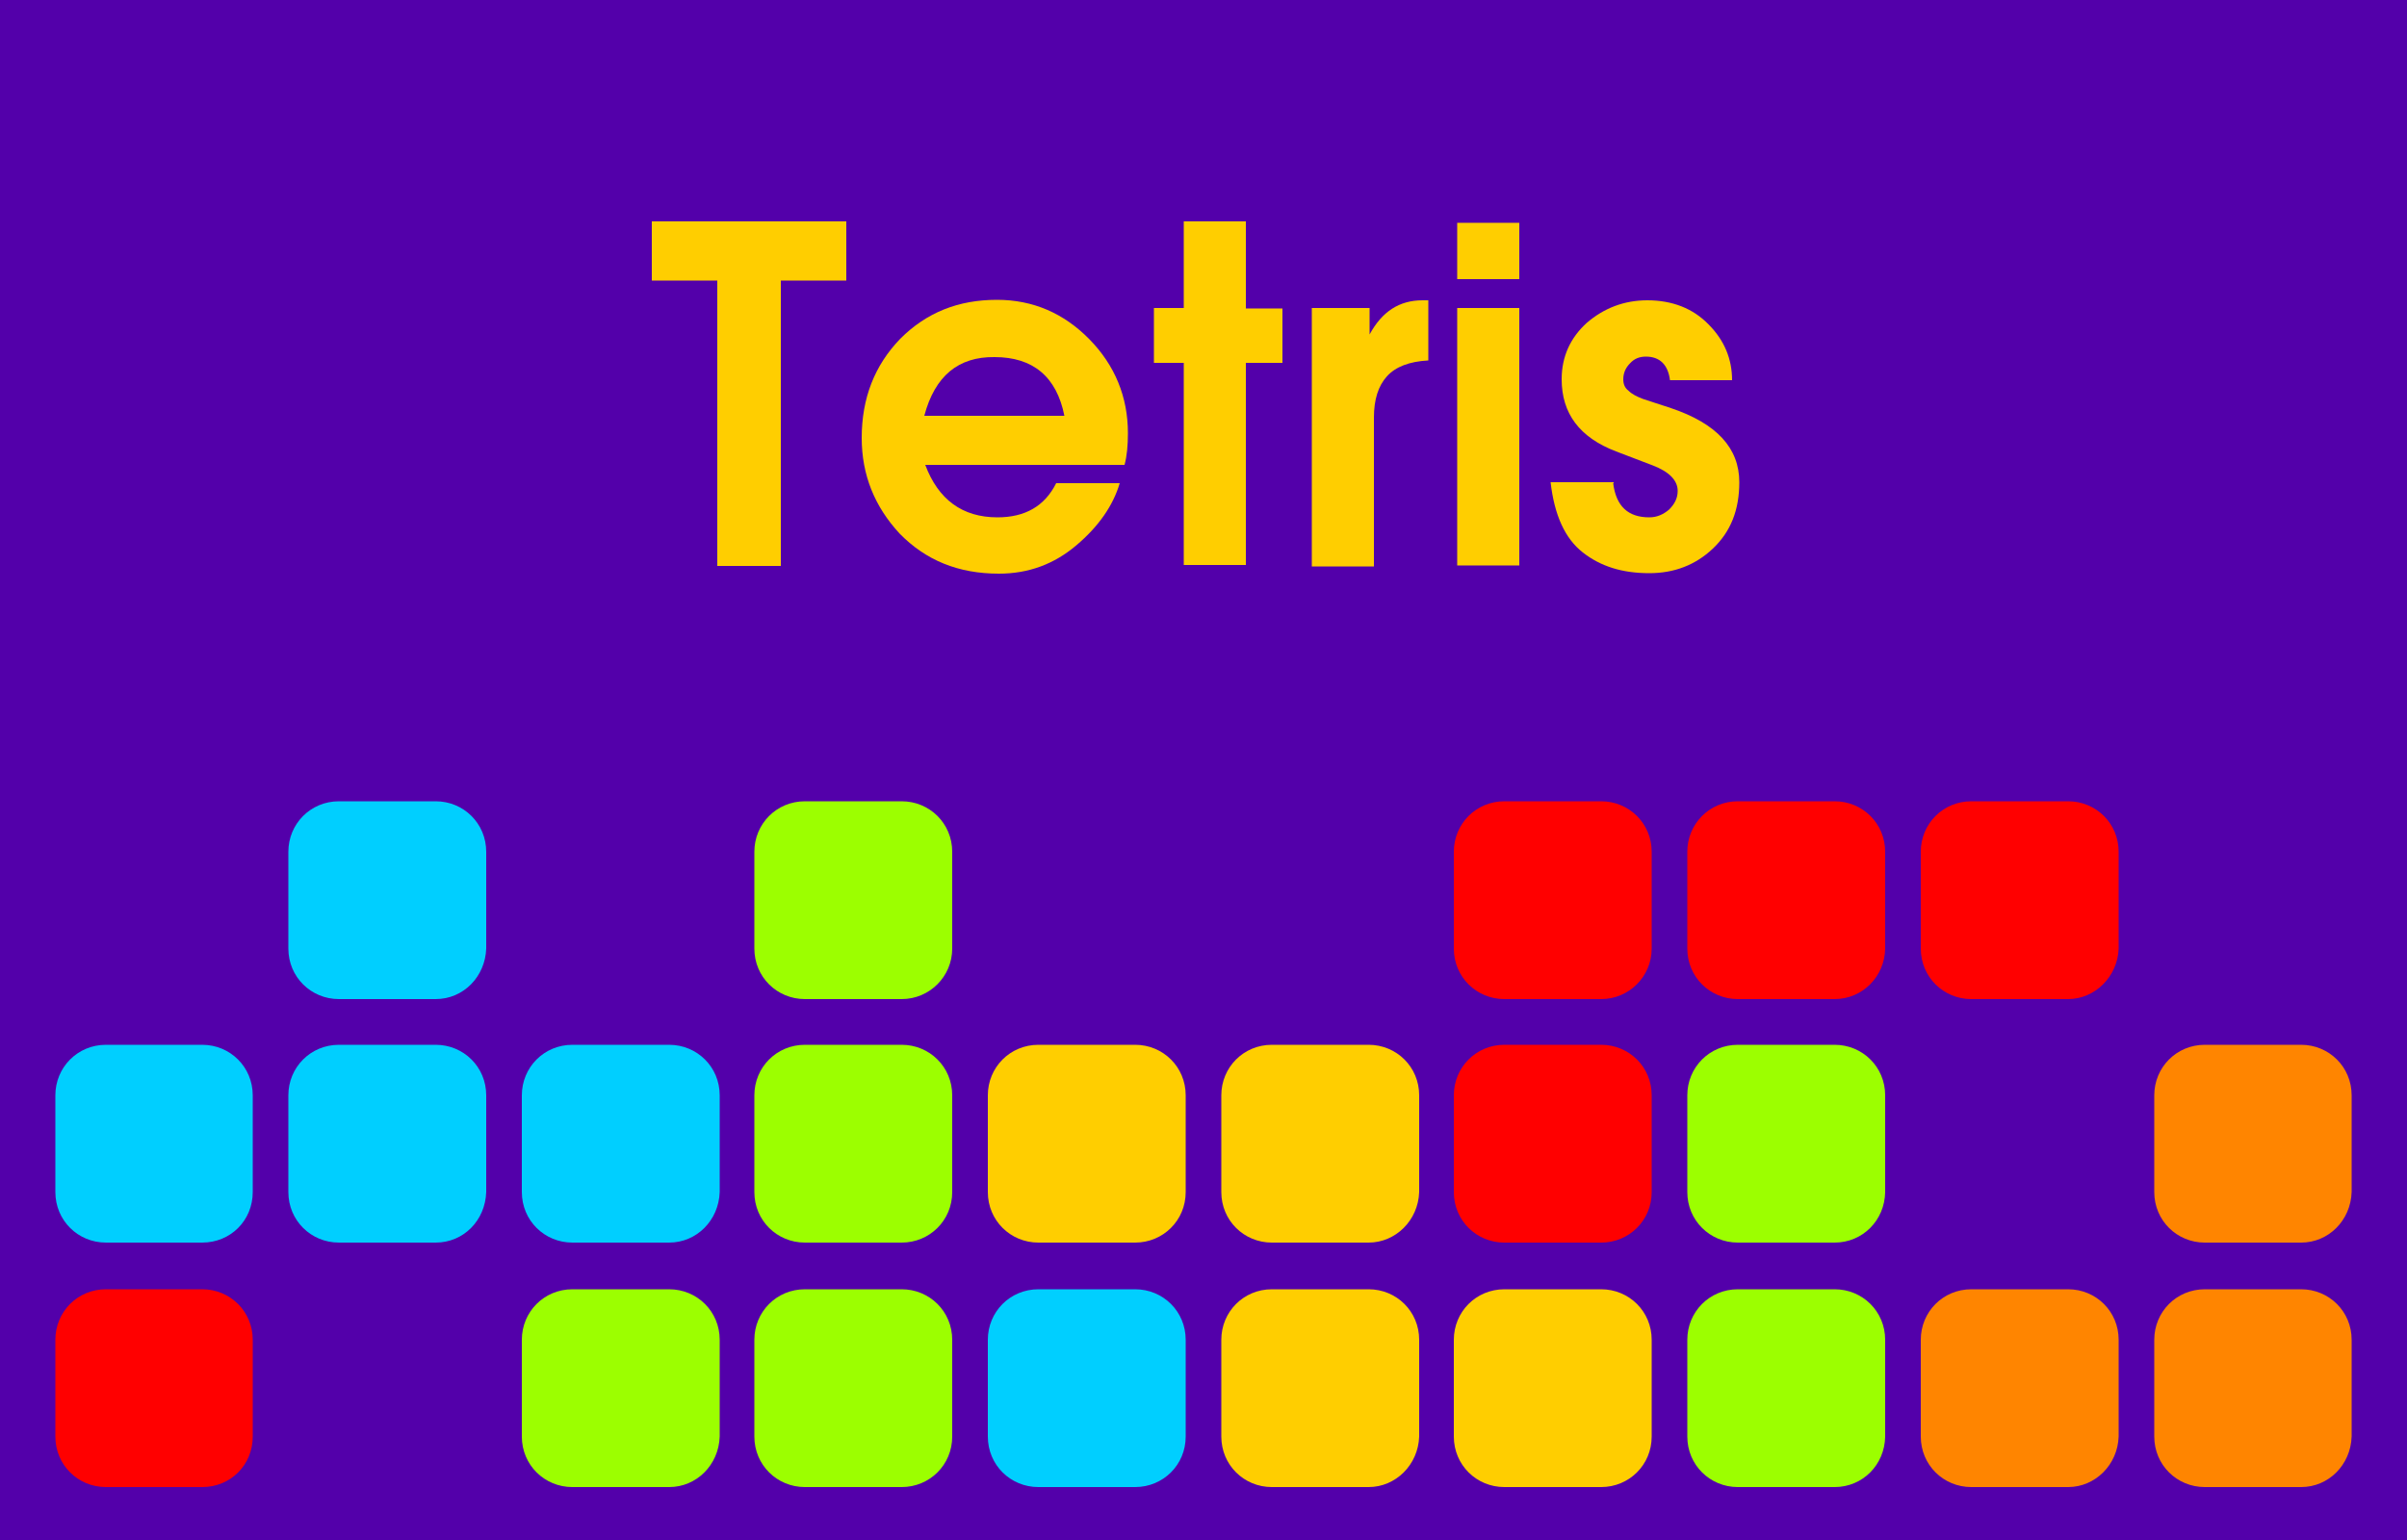
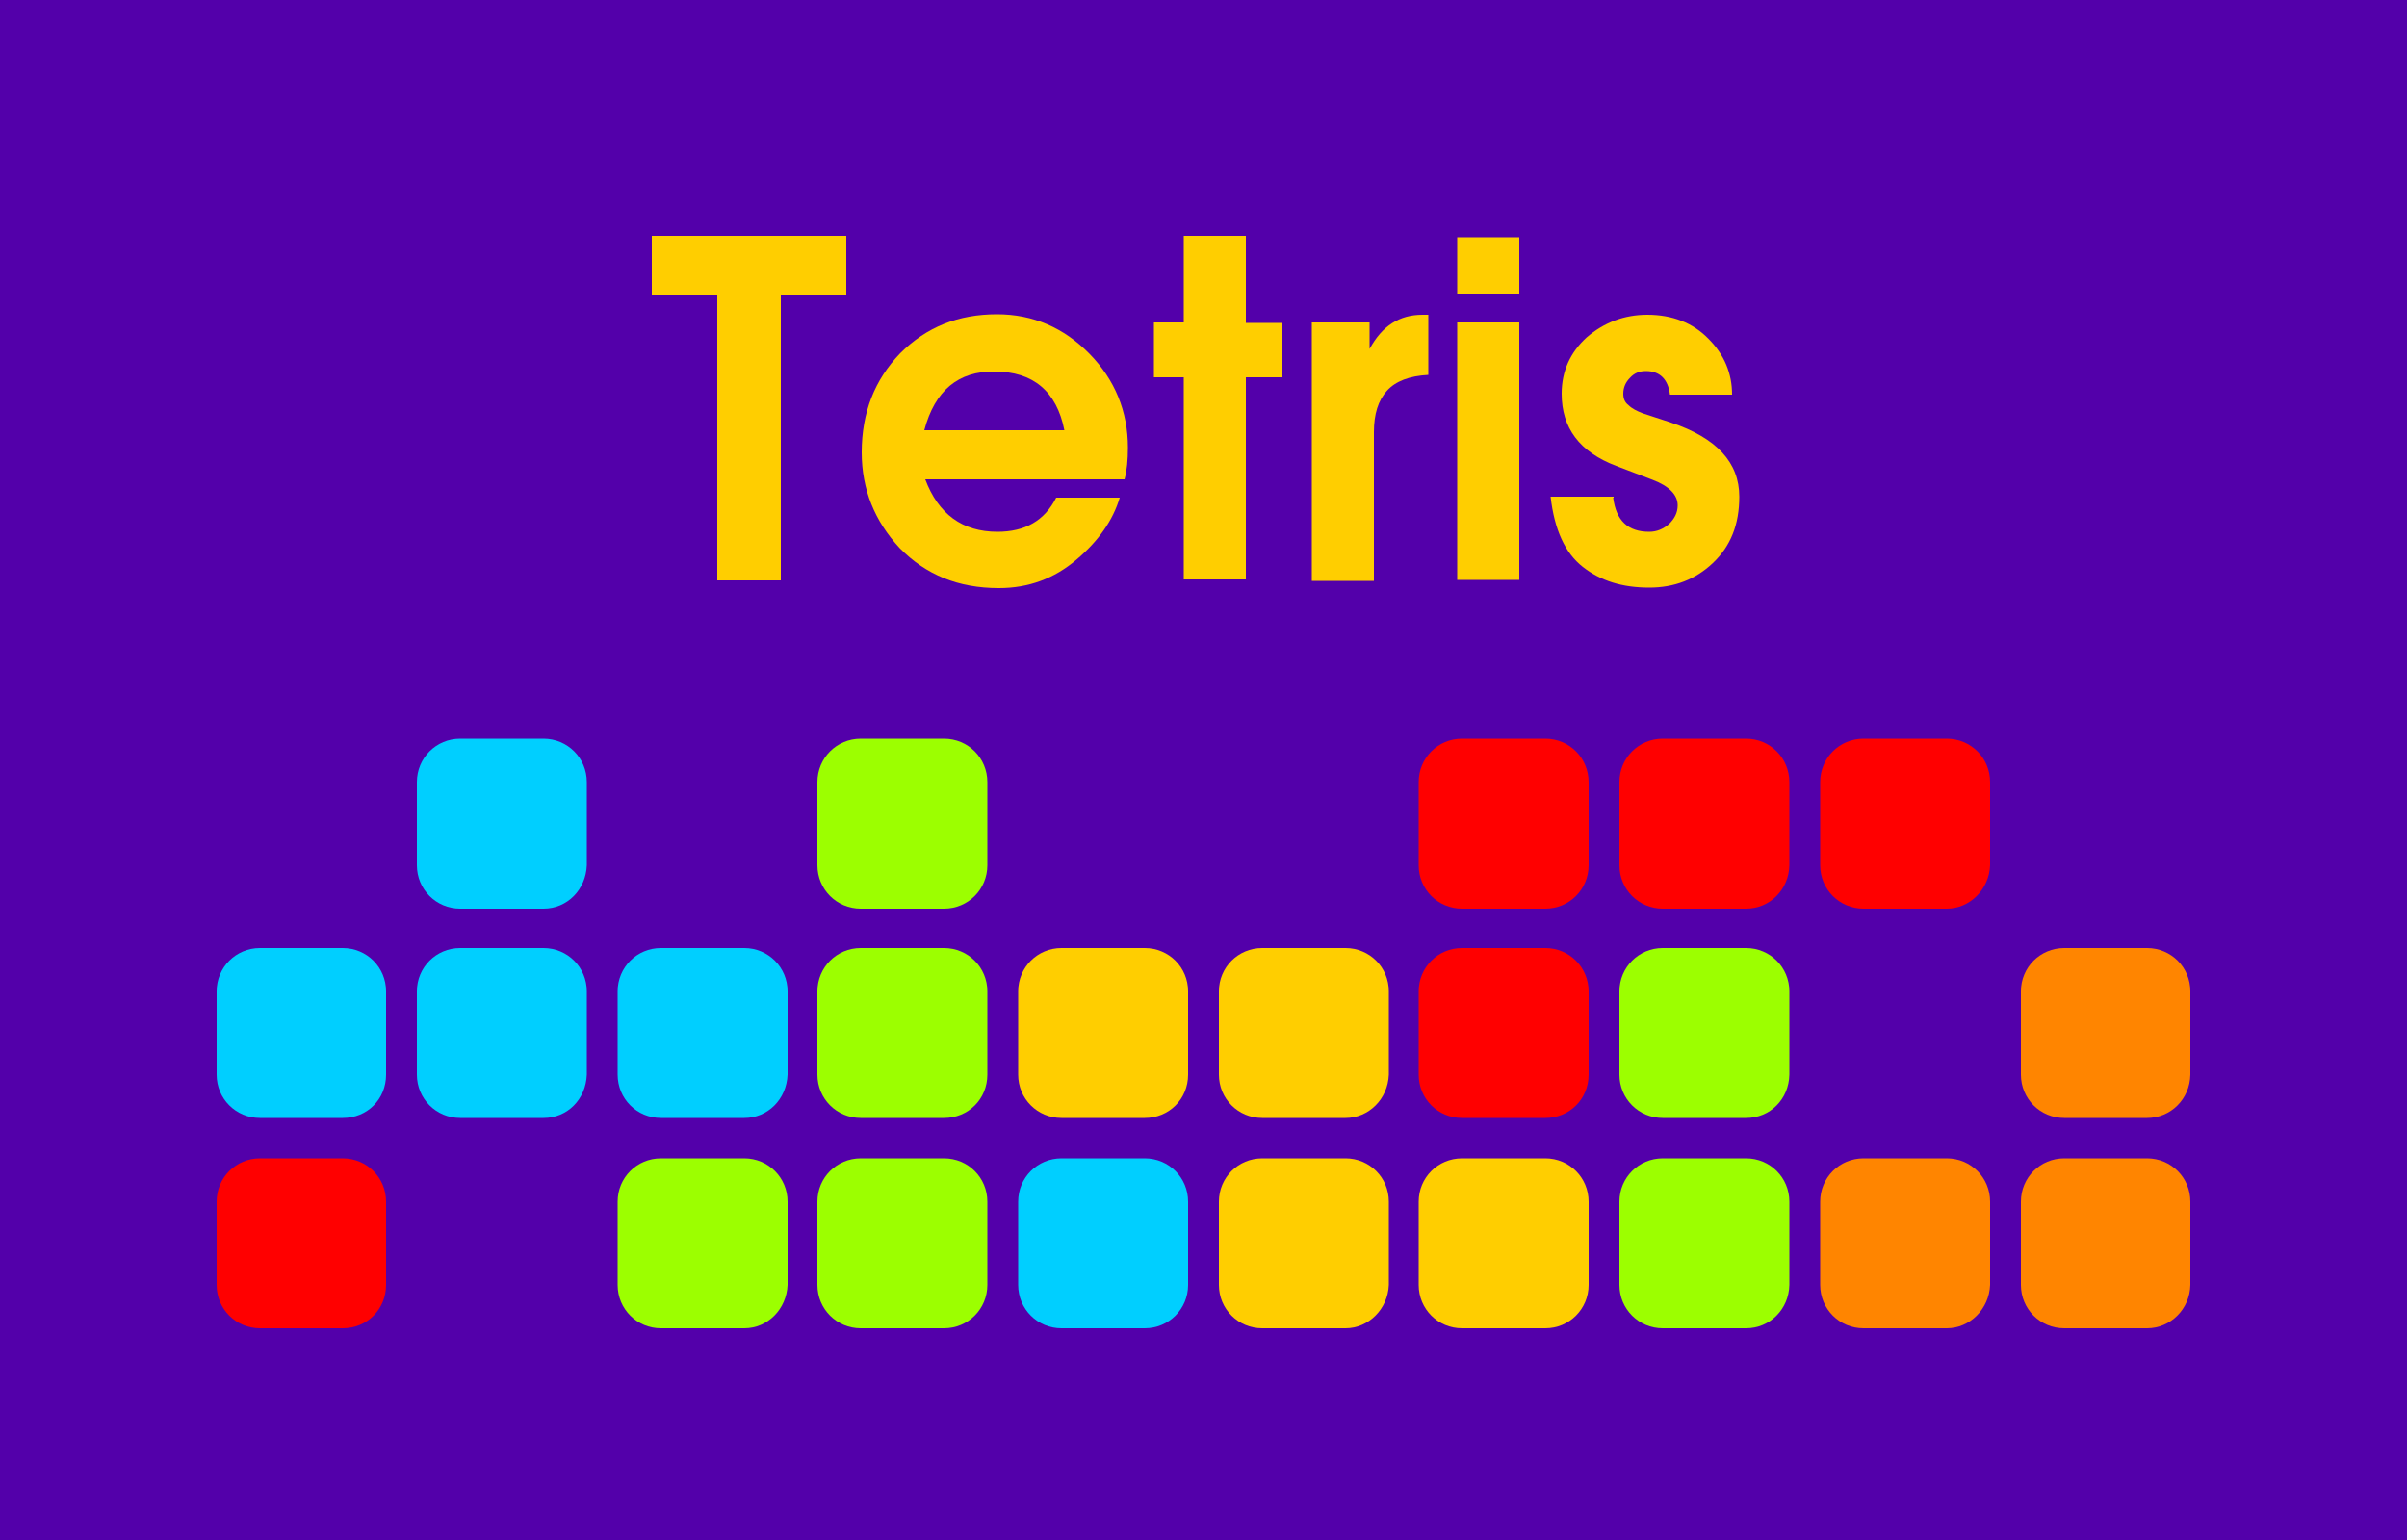
<svg xmlns="http://www.w3.org/2000/svg" version="1.1" id="Слой_1" x="0px" y="0px" viewBox="0 0 500 320" style="enable-background:new 0 0 500 320;" xml:space="preserve">
  <style type="text/css">
	.st0{fill:#5300AA;}
	.st1{fill:#FFCE00;}
	.st2{fill:#FF0000;}
	.st3{fill:#9CFF00;}
	.st4{fill:#00CFFF;}
	.st5{fill:#FF8500;}
</style>
  <rect class="st0" width="500" height="320" />
  <g>
-     <path class="st1" d="M135.4,46h40.4v12.3h-13.6v59.3h-13.2V58.3h-13.6V46z" />
-     <path class="st1" d="M192.2,96.6c2.7,7.2,7.7,10.9,15,10.9c5.7,0,9.8-2.3,12.2-7.1h13.2c-1.4,4.7-4.4,9-9,12.9s-9.9,5.9-16.1,5.9   c-8.5,0-15.2-2.8-20.6-8.3c-5.2-5.6-7.9-12.2-7.9-19.9c0-8.3,2.7-15.1,8-20.6c5.5-5.5,12.1-8.1,20.1-8.1c7.5,0,13.9,2.8,19.2,8.2   s8,12,8,19.5c0,2.6-0.2,4.7-0.7,6.6h-41.6V96.6z M192,86.4h29.1c-1.6-8.1-6.5-12.2-14.5-12.2C199.1,74.1,194.2,78.1,192,86.4z" />
-     <path class="st1" d="M245.9,46h12.9v18.1h7.6v11.3h-7.6v42h-12.9v-42h-6.2V64h6.2V46z" />
-     <path class="st1" d="M272.6,64h11.9v5.5c2.6-4.8,6.2-7.1,11-7.1h1.2v12.5c-3.9,0.2-6.8,1.3-8.6,3.3c-1.8,2-2.7,4.8-2.7,8.6v30.9   h-12.9V64z" />
-     <path class="st1" d="M302.7,46.3h12.9V58h-12.9V46.3z M302.7,64h12.9v53.5h-12.9V64z" />
-     <path class="st1" d="M335.1,100.4c0.6,4.8,3.1,7.1,7.5,7.1c1.6,0,2.9-0.6,4.1-1.6c1.1-1.1,1.8-2.3,1.8-3.9c0-2.2-1.8-4-5.2-5.3   l-7.6-2.9c-7.6-2.9-11.3-7.9-11.3-15c0-4.7,1.8-8.6,5.2-11.7c3.6-3.1,7.8-4.7,12.6-4.7c5.2,0,9.5,1.7,12.7,5   c3.3,3.3,4.9,7.2,4.9,11.6h-12.9c-0.4-3.2-2.1-4.9-5-4.9c-1.3,0-2.4,0.4-3.3,1.4c-0.9,0.9-1.4,2-1.4,3.3c0,1,0.3,1.8,1.1,2.4   c0.7,0.7,1.7,1.2,3,1.7l5.8,1.9c9.5,3.2,14.2,8.3,14.2,15.4c0,5.8-1.8,10.3-5.5,13.8c-3.6,3.4-8,5.1-13.2,5.1   c-5.6,0-10.1-1.4-13.8-4.3c-3.7-2.9-5.9-7.7-6.7-14.6h13.1V100.4z" />
+     <path class="st1" d="M135.4,49h40.4v12.3h-13.6v59.3H149V61.3h-13.6L135.4,49L135.4,49z" />
+     <path class="st1" d="M192.2,99.6c2.7,7.2,7.7,10.9,15,10.9c5.7,0,9.8-2.3,12.2-7.1h13.2c-1.4,4.7-4.4,9-9,12.9s-9.9,5.9-16.1,5.9   c-8.5,0-15.2-2.8-20.6-8.3c-5.2-5.6-7.9-12.2-7.9-19.9c0-8.3,2.7-15.1,8-20.6c5.5-5.5,12.1-8.1,20.1-8.1c7.5,0,13.9,2.8,19.2,8.2   s8,12,8,19.5c0,2.6-0.2,4.7-0.7,6.6H192l0,0H192.2z M192,89.4h29.1c-1.6-8.1-6.5-12.2-14.5-12.2C199.1,77.1,194.2,81.1,192,89.4z" />
+     <path class="st1" d="M245.9,49h12.9v18.1h7.6v11.3h-7.6v42h-12.9v-42h-6.2V67h6.2V49z" />
+     <path class="st1" d="M272.6,67h11.9v5.5c2.6-4.8,6.2-7.1,11-7.1h1.2v12.5c-3.9,0.2-6.8,1.3-8.6,3.3c-1.8,2-2.7,4.8-2.7,8.6v30.9   h-12.9V67H272.6z" />
+     <path class="st1" d="M302.7,49.3h12.9V61h-12.9V49.3z M302.7,67h12.9v53.5h-12.9V67z" />
+     <path class="st1" d="M335.1,103.4c0.6,4.8,3.1,7.1,7.5,7.1c1.6,0,2.9-0.6,4.1-1.6c1.1-1.1,1.8-2.3,1.8-3.9c0-2.2-1.8-4-5.2-5.3   l-7.6-2.9c-7.6-2.9-11.3-7.9-11.3-15c0-4.7,1.8-8.6,5.2-11.7c3.6-3.1,7.8-4.7,12.6-4.7c5.2,0,9.5,1.7,12.7,5   c3.3,3.3,4.9,7.2,4.9,11.6h-12.9c-0.4-3.2-2.1-4.9-5-4.9c-1.3,0-2.4,0.4-3.3,1.4c-0.9,0.9-1.4,2-1.4,3.3c0,1,0.3,1.8,1.1,2.4   c0.7,0.7,1.7,1.2,3,1.7l5.8,1.9c9.5,3.2,14.2,8.3,14.2,15.4c0,5.8-1.8,10.3-5.5,13.8c-3.6,3.4-8,5.1-13.2,5.1   c-5.6,0-10.1-1.4-13.8-4.3c-3.7-2.9-5.9-7.7-6.7-14.6h13.1v0.2H335.1z" />
  </g>
  <g>
-     <path class="st2" d="M42,309H22c-5.8,0-10.5-4.6-10.5-10.5v-20.1c0-5.8,4.6-10.5,10.5-10.5H42c5.8,0,10.5,4.6,10.5,10.5v20.1   C52.5,304.4,47.9,309,42,309z" />
-     <path class="st3" d="M139,309h-20.1c-5.8,0-10.5-4.6-10.5-10.5v-20.1c0-5.8,4.6-10.5,10.5-10.5H139c5.8,0,10.5,4.6,10.5,10.5v20.1   C149.3,304.4,144.7,309,139,309z" />
-     <path class="st3" d="M187.3,309h-20.1c-5.8,0-10.5-4.6-10.5-10.5v-20.1c0-5.8,4.6-10.5,10.5-10.5h20.1c5.8,0,10.5,4.6,10.5,10.5   v20.1C197.8,304.4,193.1,309,187.3,309z" />
-     <path class="st4" d="M235.8,309h-20.1c-5.8,0-10.5-4.6-10.5-10.5v-20.1c0-5.8,4.6-10.5,10.5-10.5h20.1c5.8,0,10.5,4.6,10.5,10.5   v20.1C246.3,304.4,241.6,309,235.8,309z" />
-     <path class="st1" d="M284.3,309h-20.1c-5.8,0-10.5-4.6-10.5-10.5v-20.1c0-5.8,4.6-10.5,10.5-10.5h20.1c5.8,0,10.5,4.6,10.5,10.5   v20.1C294.6,304.4,289.9,309,284.3,309z" />
-     <path class="st1" d="M332.6,309h-20.1c-5.8,0-10.5-4.6-10.5-10.5v-20.1c0-5.8,4.6-10.5,10.5-10.5h20.1c5.8,0,10.5,4.6,10.5,10.5   v20.1C343.1,304.4,338.4,309,332.6,309z" />
-     <path class="st3" d="M381.1,309H361c-5.8,0-10.5-4.6-10.5-10.5v-20.1c0-5.8,4.6-10.5,10.5-10.5h20.1c5.8,0,10.5,4.6,10.5,10.5v20.1   C391.5,304.4,386.9,309,381.1,309z" />
-     <path class="st5" d="M429.6,309h-20.1c-5.8,0-10.5-4.6-10.5-10.5v-20.1c0-5.8,4.6-10.5,10.5-10.5h20.1c5.8,0,10.5,4.6,10.5,10.5   v20.1C439.9,304.4,435.2,309,429.6,309z" />
-     <path class="st5" d="M478,309H458c-5.8,0-10.5-4.6-10.5-10.5v-20.1c0-5.8,4.6-10.5,10.5-10.5H478c5.8,0,10.5,4.6,10.5,10.5v20.1   C488.3,304.4,483.7,309,478,309z" />
-     <path class="st4" d="M42,258.2H22c-5.8,0-10.5-4.6-10.5-10.5v-20.1c0-5.8,4.6-10.5,10.5-10.5H42c5.8,0,10.5,4.6,10.5,10.5v20.1   C52.5,253.6,47.9,258.2,42,258.2z" />
-     <path class="st4" d="M90.5,258.2H70.4c-5.8,0-10.5-4.6-10.5-10.5v-20.1c0-5.8,4.6-10.5,10.5-10.5h20.1c5.8,0,10.5,4.6,10.5,10.5   v20.1C100.8,253.6,96.3,258.2,90.5,258.2z" />
-     <path class="st4" d="M139,258.2h-20.1c-5.8,0-10.5-4.6-10.5-10.5v-20.1c0-5.8,4.6-10.5,10.5-10.5H139c5.8,0,10.5,4.6,10.5,10.5   v20.1C149.3,253.6,144.7,258.2,139,258.2z" />
-     <path class="st3" d="M187.3,258.2h-20.1c-5.8,0-10.5-4.6-10.5-10.5v-20.1c0-5.8,4.6-10.5,10.5-10.5h20.1c5.8,0,10.5,4.6,10.5,10.5   v20.1C197.8,253.6,193.1,258.2,187.3,258.2z" />
-     <path class="st1" d="M235.8,258.2h-20.1c-5.8,0-10.5-4.6-10.5-10.5v-20.1c0-5.8,4.6-10.5,10.5-10.5h20.1c5.8,0,10.5,4.6,10.5,10.5   v20.1C246.3,253.6,241.6,258.2,235.8,258.2z" />
-     <path class="st1" d="M284.3,258.2h-20.1c-5.8,0-10.5-4.6-10.5-10.5v-20.1c0-5.8,4.6-10.5,10.5-10.5h20.1c5.8,0,10.5,4.6,10.5,10.5   v20.1C294.6,253.6,289.9,258.2,284.3,258.2z" />
-     <path class="st2" d="M332.6,258.2h-20.1c-5.8,0-10.5-4.6-10.5-10.5v-20.1c0-5.8,4.6-10.5,10.5-10.5h20.1c5.8,0,10.5,4.6,10.5,10.5   v20.1C343.1,253.6,338.4,258.2,332.6,258.2z" />
-     <path class="st3" d="M381.1,258.2H361c-5.8,0-10.5-4.6-10.5-10.5v-20.1c0-5.8,4.6-10.5,10.5-10.5h20.1c5.8,0,10.5,4.6,10.5,10.5   v20.1C391.5,253.6,386.9,258.2,381.1,258.2z" />
-     <path class="st5" d="M478,258.2H458c-5.8,0-10.5-4.6-10.5-10.5v-20.1c0-5.8,4.6-10.5,10.5-10.5H478c5.8,0,10.5,4.6,10.5,10.5v20.1   C488.3,253.6,483.7,258.2,478,258.2z" />
-     <path class="st4" d="M90.5,207.6H70.4c-5.8,0-10.5-4.6-10.5-10.5V177c0-5.8,4.6-10.5,10.5-10.5h20.1c5.8,0,10.5,4.6,10.5,10.5v20.1   C100.8,202.9,96.3,207.6,90.5,207.6z" />
-     <path class="st3" d="M187.3,207.6h-20.1c-5.8,0-10.5-4.6-10.5-10.5V177c0-5.8,4.6-10.5,10.5-10.5h20.1c5.8,0,10.5,4.6,10.5,10.5   v20.1C197.8,202.9,193.1,207.6,187.3,207.6z" />
-     <path class="st2" d="M332.6,207.6h-20.1c-5.8,0-10.5-4.6-10.5-10.5V177c0-5.8,4.6-10.5,10.5-10.5h20.1c5.8,0,10.5,4.6,10.5,10.5   v20.1C343.1,202.9,338.4,207.6,332.6,207.6z" />
-     <path class="st2" d="M381.1,207.6H361c-5.8,0-10.5-4.6-10.5-10.5V177c0-5.8,4.6-10.5,10.5-10.5h20.1c5.8,0,10.5,4.6,10.5,10.5v20.1   C391.5,202.9,386.9,207.6,381.1,207.6z" />
-     <path class="st2" d="M429.6,207.6h-20.1c-5.8,0-10.5-4.6-10.5-10.5V177c0-5.8,4.6-10.5,10.5-10.5h20.1c5.8,0,10.5,4.6,10.5,10.5   v20.1C439.9,202.9,435.2,207.6,429.6,207.6z" />
+     <path class="st2" d="M71.2,276H54c-5,0-9-4-9-9v-17.3c0-5,4-9,9-9h17.2c5,0,9,4,9,9V267C80.2,272,76.3,276,71.2,276z" />
+     <path class="st3" d="M154.6,276h-17.3c-5,0-9-4-9-9v-17.3c0-5,4-9,9-9h17.3c5,0,9,4,9,9V267C163.4,272,159.5,276,154.6,276z" />
+     <path class="st3" d="M196.1,276h-17.3c-5,0-9-4-9-9v-17.3c0-5,4-9,9-9h17.3c5,0,9,4,9,9V267C205.1,272,201.1,276,196.1,276z" />
+     <path class="st4" d="M237.8,276h-17.3c-5,0-9-4-9-9v-17.3c0-5,4-9,9-9h17.3c5,0,9,4,9,9V267C246.8,272,242.8,276,237.8,276z" />
+     <path class="st1" d="M279.5,276h-17.3c-5,0-9-4-9-9v-17.3c0-5,4-9,9-9h17.3c5,0,9,4,9,9V267C288.3,272,284.3,276,279.5,276z" />
+     <path class="st1" d="M321,276h-17.3c-5,0-9-4-9-9v-17.3c0-5,4-9,9-9H321c5,0,9,4,9,9V267C330,272,326,276,321,276z" />
+     <path class="st3" d="M362.7,276h-17.3c-5,0-9-4-9-9v-17.3c0-5,4-9,9-9h17.3c5,0,9,4,9,9V267C371.6,272,367.7,276,362.7,276z" />
+     <path class="st5" d="M404.4,276h-17.3c-5,0-9-4-9-9v-17.3c0-5,4-9,9-9h17.3c5,0,9,4,9,9V267C413.2,272,409.2,276,404.4,276z" />
+     <path class="st5" d="M446,276h-17.2c-5,0-9-4-9-9v-17.3c0-5,4-9,9-9H446c5,0,9,4,9,9V267C454.9,272,450.9,276,446,276z" />
+     <path class="st4" d="M71.2,232.3H54c-5,0-9-4-9-9V206c0-5,4-9,9-9h17.2c5,0,9,4,9,9v17.3C80.2,228.4,76.3,232.3,71.2,232.3z" />
+     <path class="st4" d="M112.9,232.3H95.6c-5,0-9-4-9-9V206c0-5,4-9,9-9h17.3c5,0,9,4,9,9v17.3C121.7,228.4,117.9,232.3,112.9,232.3z" />
+     <path class="st4" d="M154.6,232.3h-17.3c-5,0-9-4-9-9V206c0-5,4-9,9-9h17.3c5,0,9,4,9,9v17.3C163.4,228.4,159.5,232.3,154.6,232.3z   " />
+     <path class="st3" d="M196.1,232.3h-17.3c-5,0-9-4-9-9V206c0-5,4-9,9-9h17.3c5,0,9,4,9,9v17.3C205.1,228.4,201.1,232.3,196.1,232.3z   " />
+     <path class="st1" d="M237.8,232.3h-17.3c-5,0-9-4-9-9V206c0-5,4-9,9-9h17.3c5,0,9,4,9,9v17.3C246.8,228.4,242.8,232.3,237.8,232.3z   " />
+     <path class="st1" d="M279.5,232.3h-17.3c-5,0-9-4-9-9V206c0-5,4-9,9-9h17.3c5,0,9,4,9,9v17.3C288.3,228.4,284.3,232.3,279.5,232.3z   " />
+     <path class="st2" d="M321,232.3h-17.3c-5,0-9-4-9-9V206c0-5,4-9,9-9H321c5,0,9,4,9,9v17.3C330,228.4,326,232.3,321,232.3z" />
+     <path class="st3" d="M362.7,232.3h-17.3c-5,0-9-4-9-9V206c0-5,4-9,9-9h17.3c5,0,9,4,9,9v17.3C371.6,228.4,367.7,232.3,362.7,232.3z   " />
+     <path class="st5" d="M446,232.3h-17.2c-5,0-9-4-9-9V206c0-5,4-9,9-9H446c5,0,9,4,9,9v17.3C454.9,228.4,450.9,232.3,446,232.3z" />
+     <path class="st4" d="M112.9,188.8H95.6c-5,0-9-4-9-9v-17.3c0-5,4-9,9-9h17.3c5,0,9,4,9,9v17.3C121.7,184.8,117.9,188.8,112.9,188.8   z" />
+     <path class="st3" d="M196.1,188.8h-17.3c-5,0-9-4-9-9v-17.3c0-5,4-9,9-9h17.3c5,0,9,4,9,9v17.3   C205.1,184.8,201.1,188.8,196.1,188.8z" />
+     <path class="st2" d="M321,188.8h-17.3c-5,0-9-4-9-9v-17.3c0-5,4-9,9-9H321c5,0,9,4,9,9v17.3C330,184.8,326,188.8,321,188.8z" />
+     <path class="st2" d="M362.7,188.8h-17.3c-5,0-9-4-9-9v-17.3c0-5,4-9,9-9h17.3c5,0,9,4,9,9v17.3   C371.6,184.8,367.7,188.8,362.7,188.8z" />
+     <path class="st2" d="M404.4,188.8h-17.3c-5,0-9-4-9-9v-17.3c0-5,4-9,9-9h17.3c5,0,9,4,9,9v17.3   C413.2,184.8,409.2,188.8,404.4,188.8z" />
  </g>
</svg>
